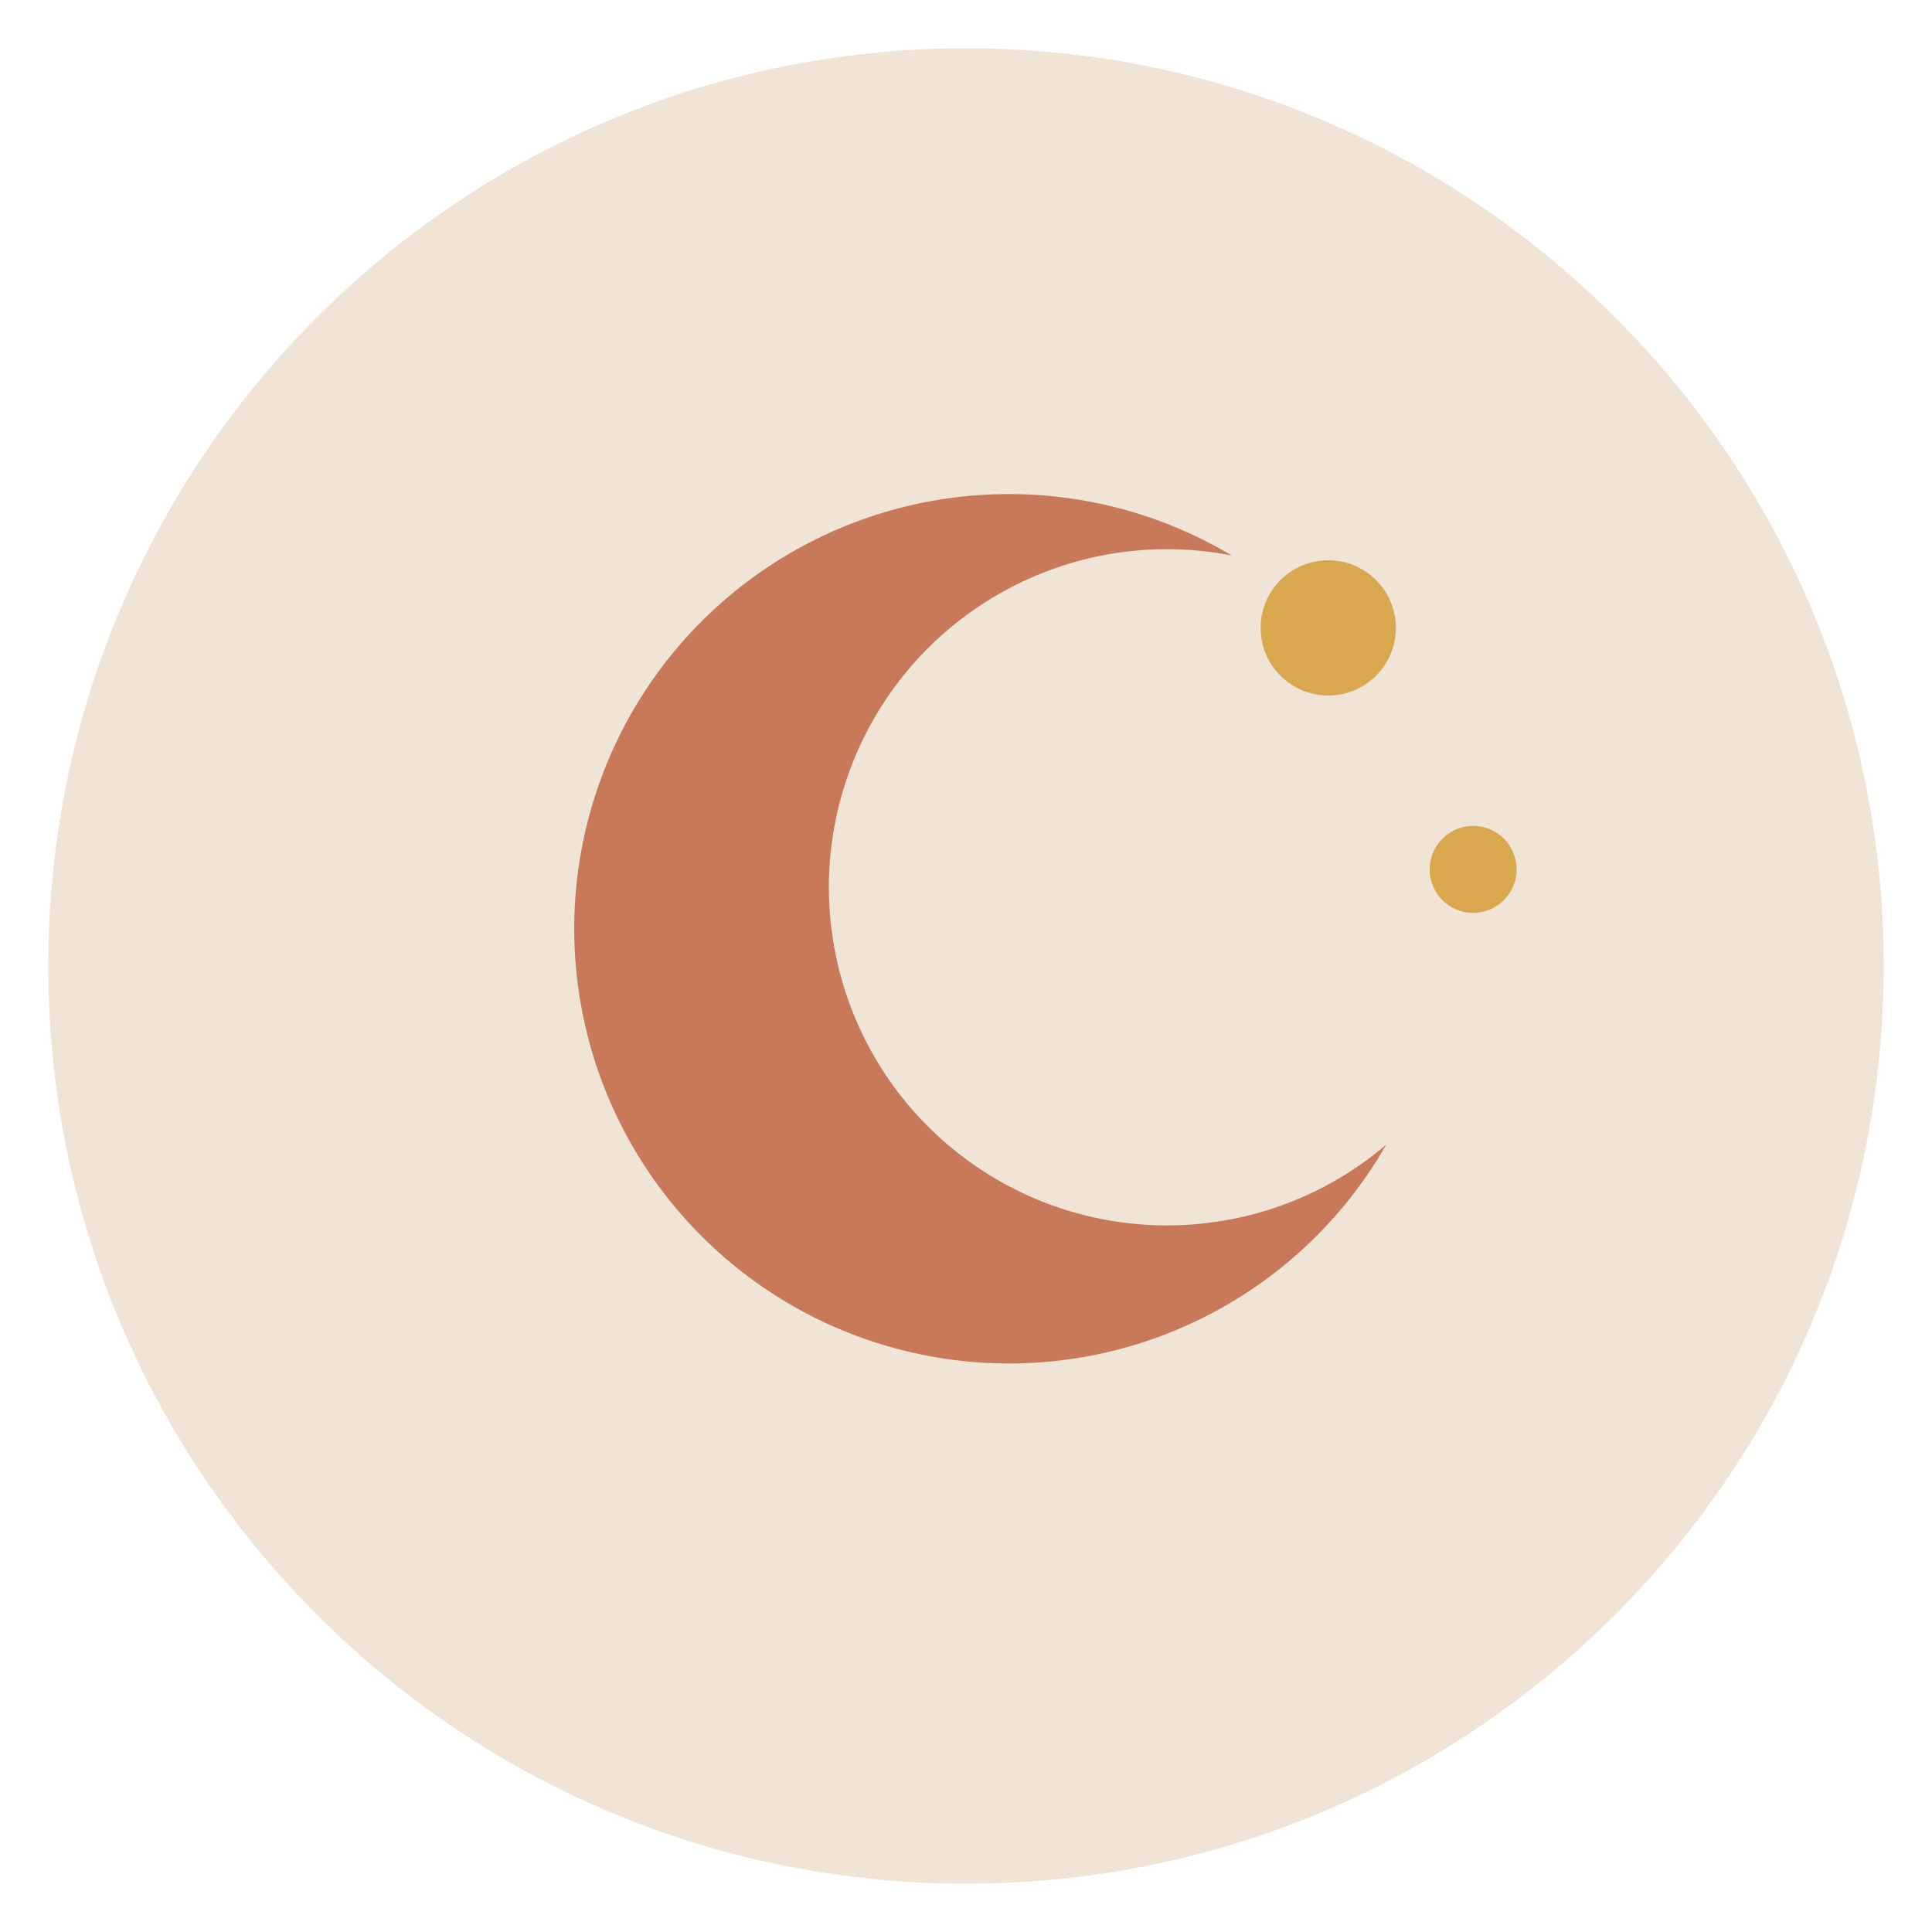
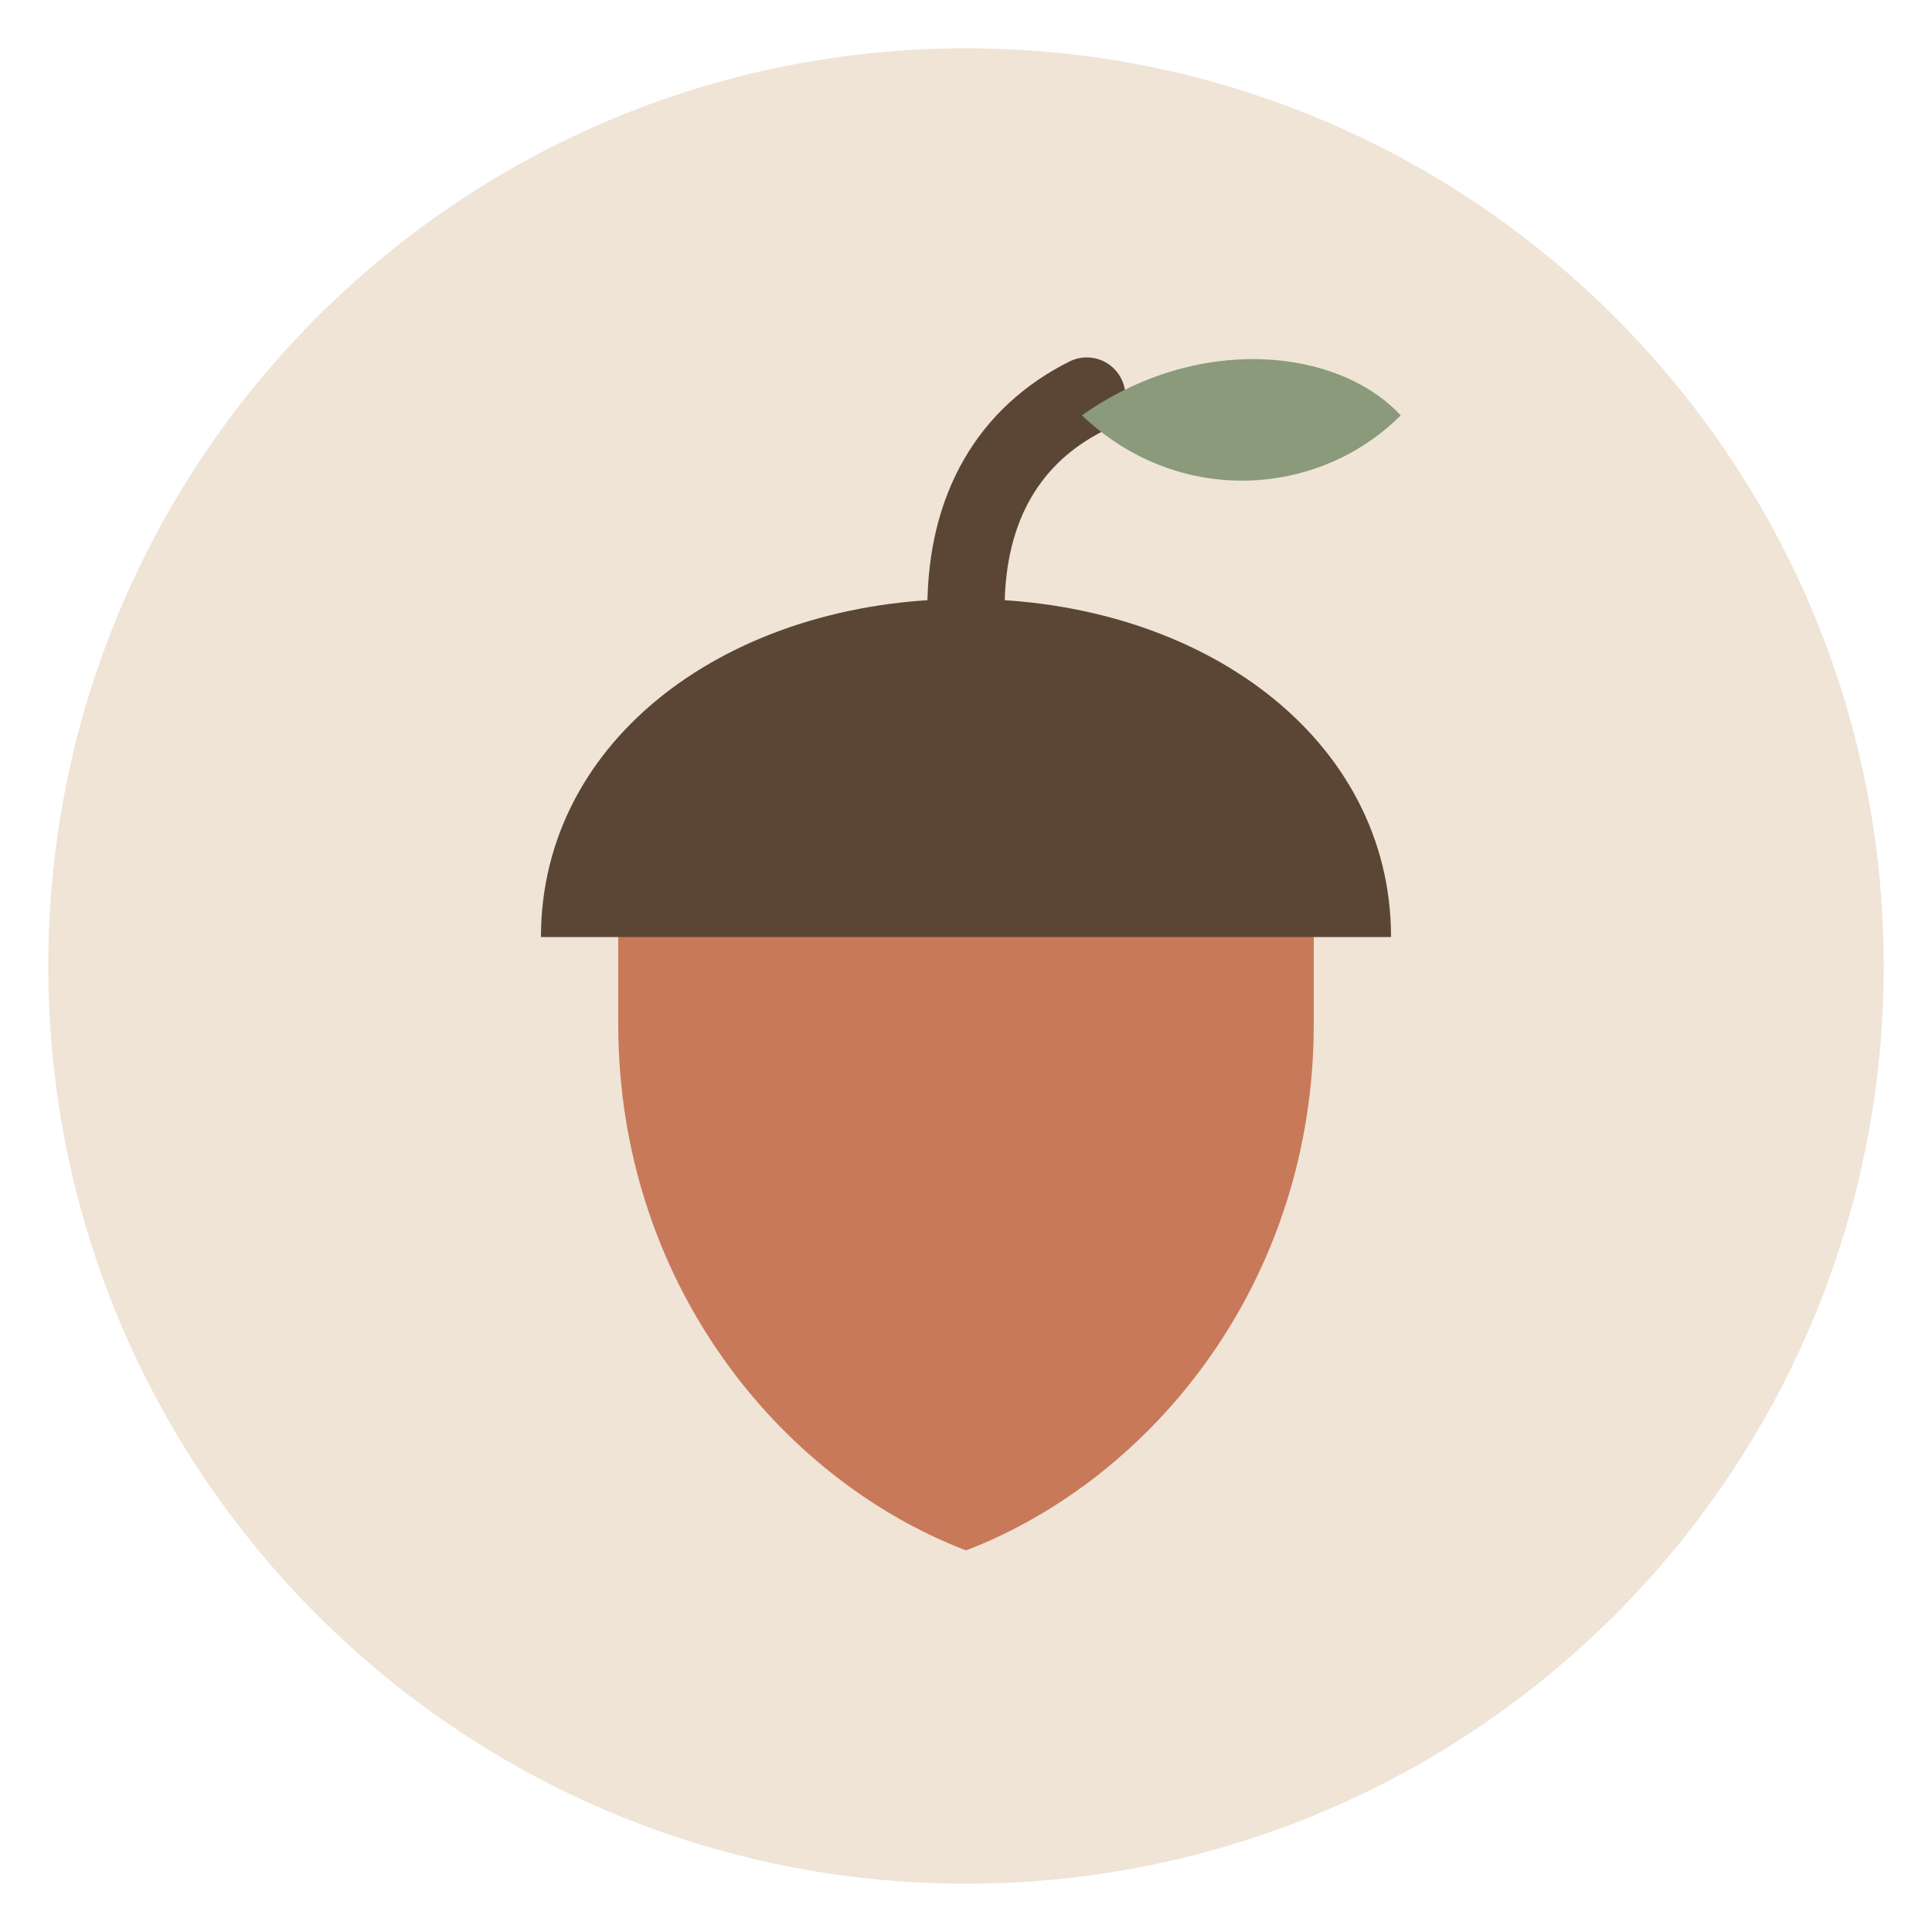
- <svg xmlns="http://www.w3.org/2000/svg" viewBox="0 0 40 40">
+ <svg xmlns="http://www.w3.org/2000/svg" viewBox="0 0 40 40" fill="none">
  <circle cx="20" cy="20" r="19" fill="#EFE4D6" />
-   <path d="M25.5 11.5a9 9 0 1 0 3.2 12.2 7 7 0 1 1-3.2-12.2z" fill="#C8795A" />
-   <circle cx="27.5" cy="13" r="1.4" fill="#D9A84E" />
-   <circle cx="30.5" cy="18" r="0.9" fill="#D9A84E" />
+   <path d="M12.8 19h14.4v2.2c0 5.3-3.3 9.4-7.2 10.9-3.9-1.5-7.2-5.6-7.2-10.9z" fill="#C8795A" />
+   <path d="M11.2 19.4c0-4.1 3.9-7 8.8-7s8.8 2.9 8.8 7z" fill="#5B4636" />
+   <path d="M20 12.6c0-2.1.9-3.6 2.5-4.4" stroke="#5B4636" stroke-width="1.6" stroke-linecap="round" />
+   <path d="M22.4 8.6c2.4-1.7 5.3-1.4 6.6 0-1.7 1.7-4.6 1.9-6.6 0z" fill="#8A9A7B" />
</svg>
